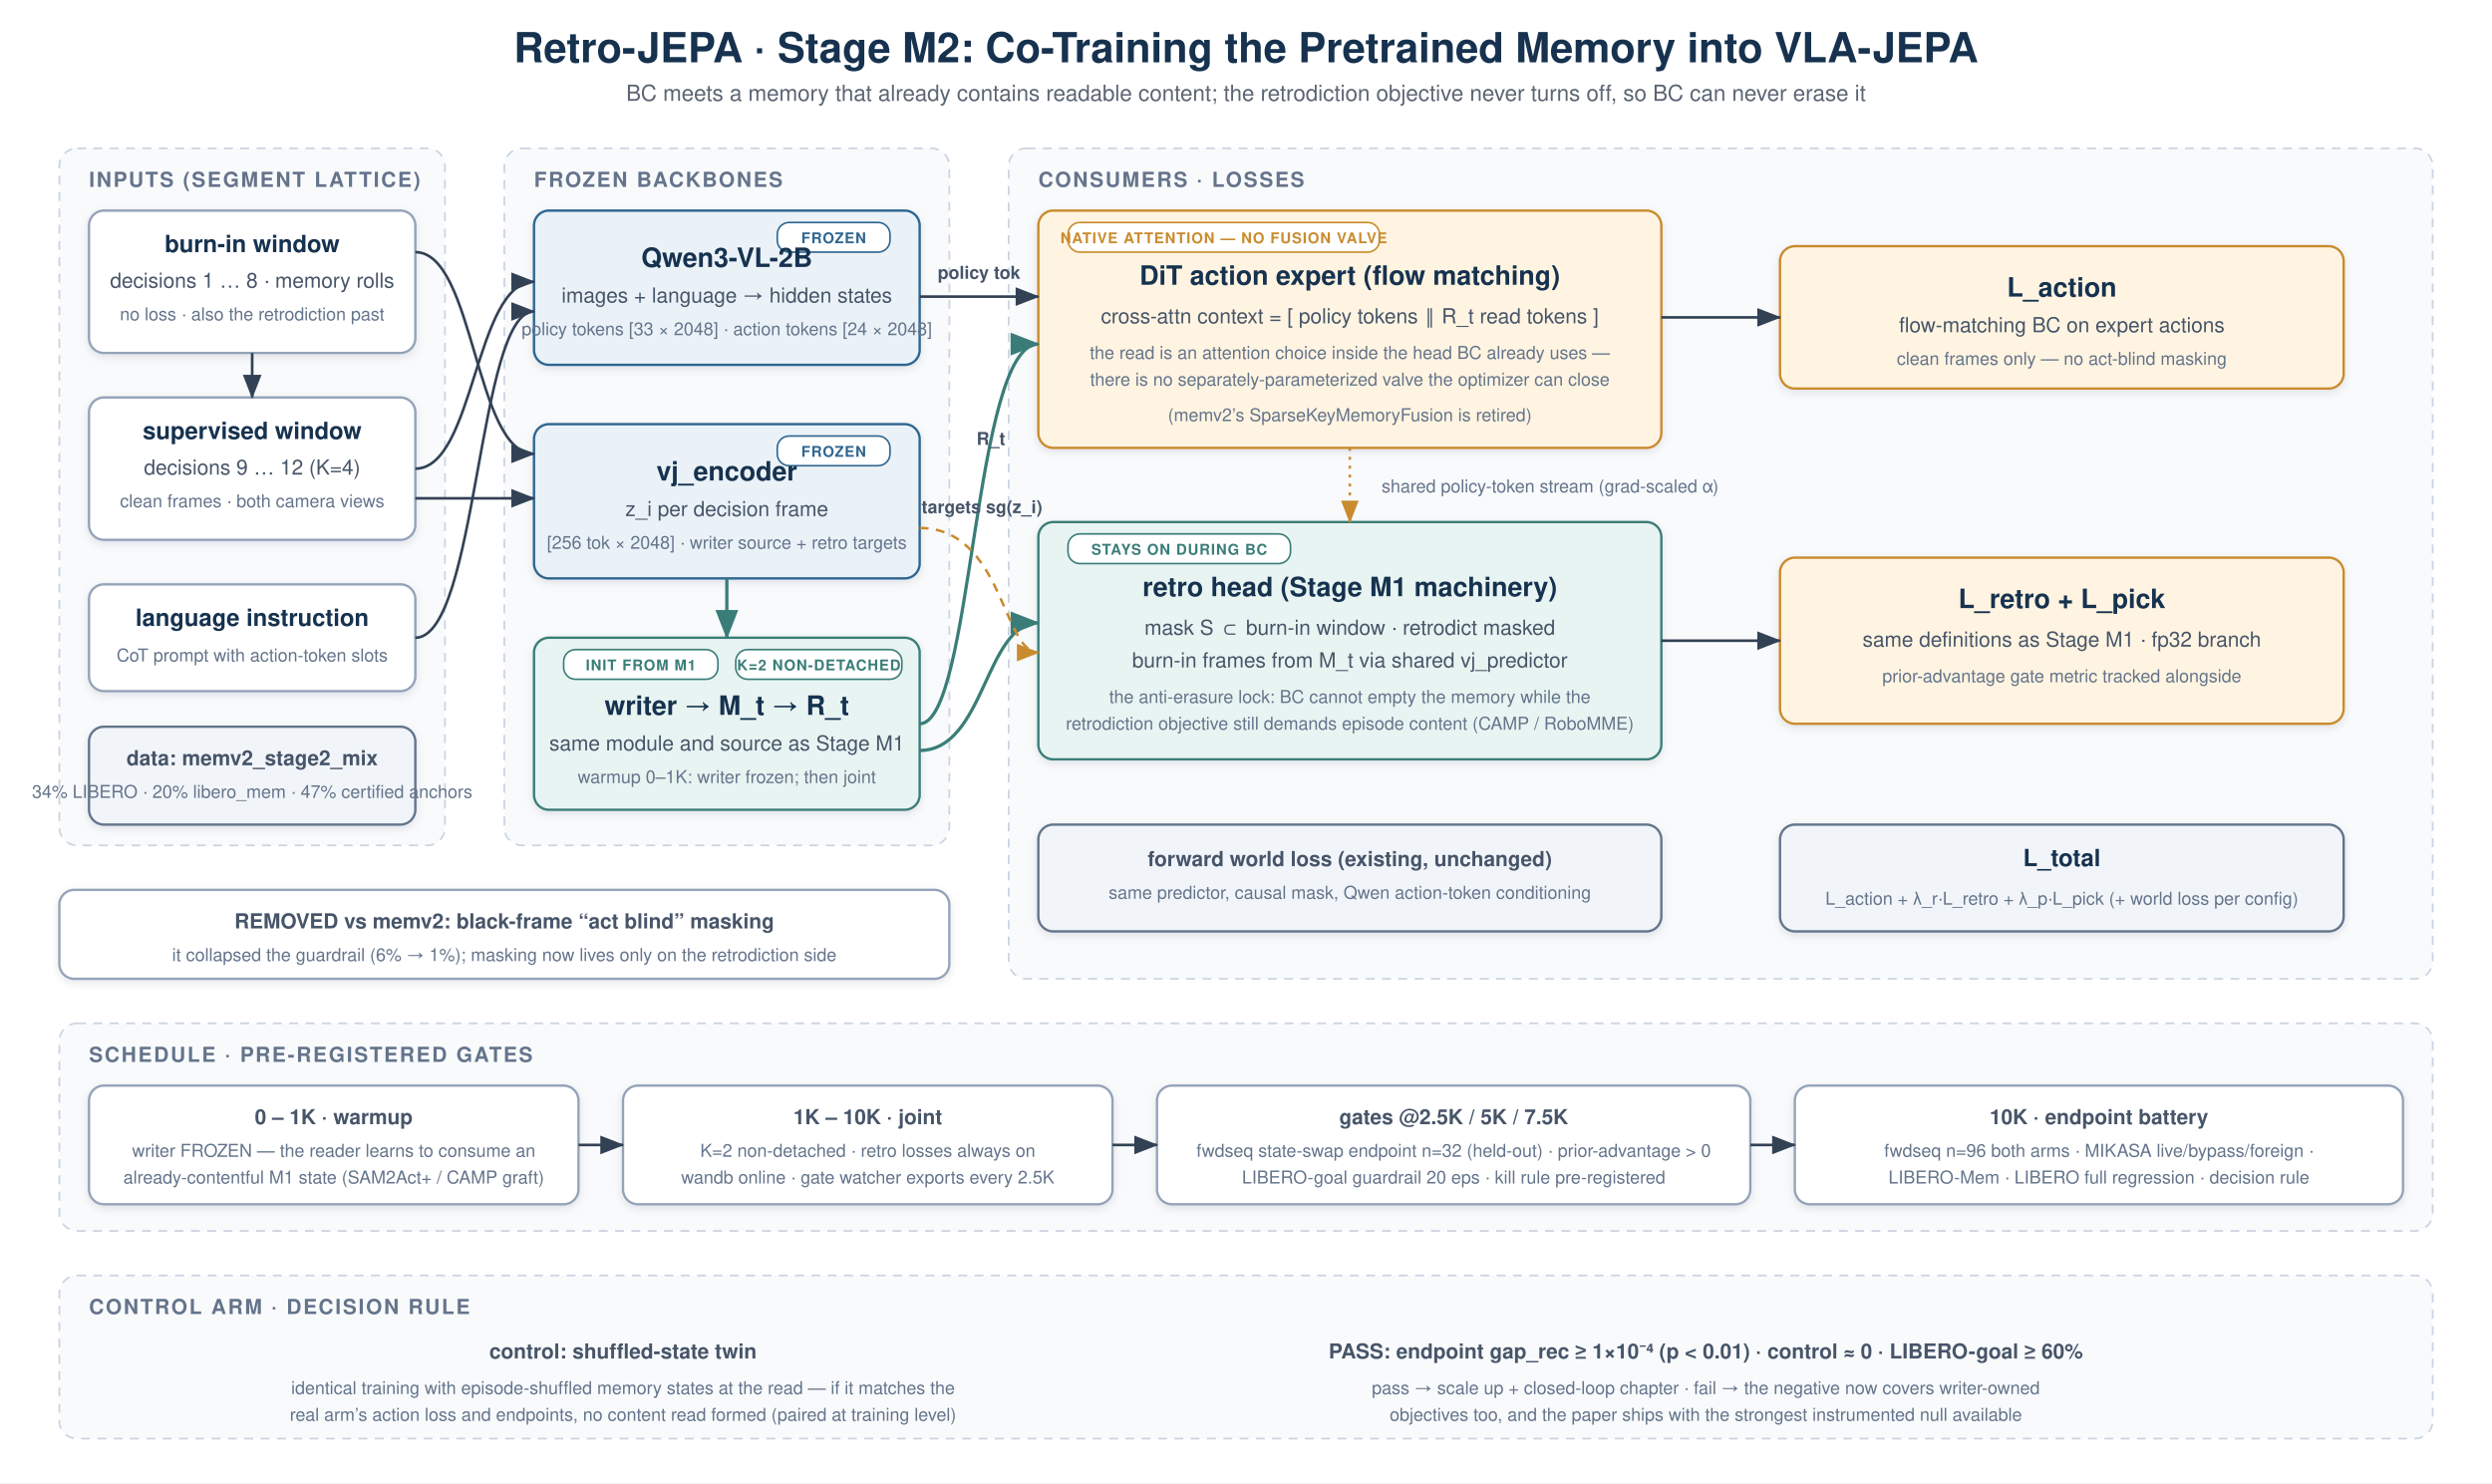
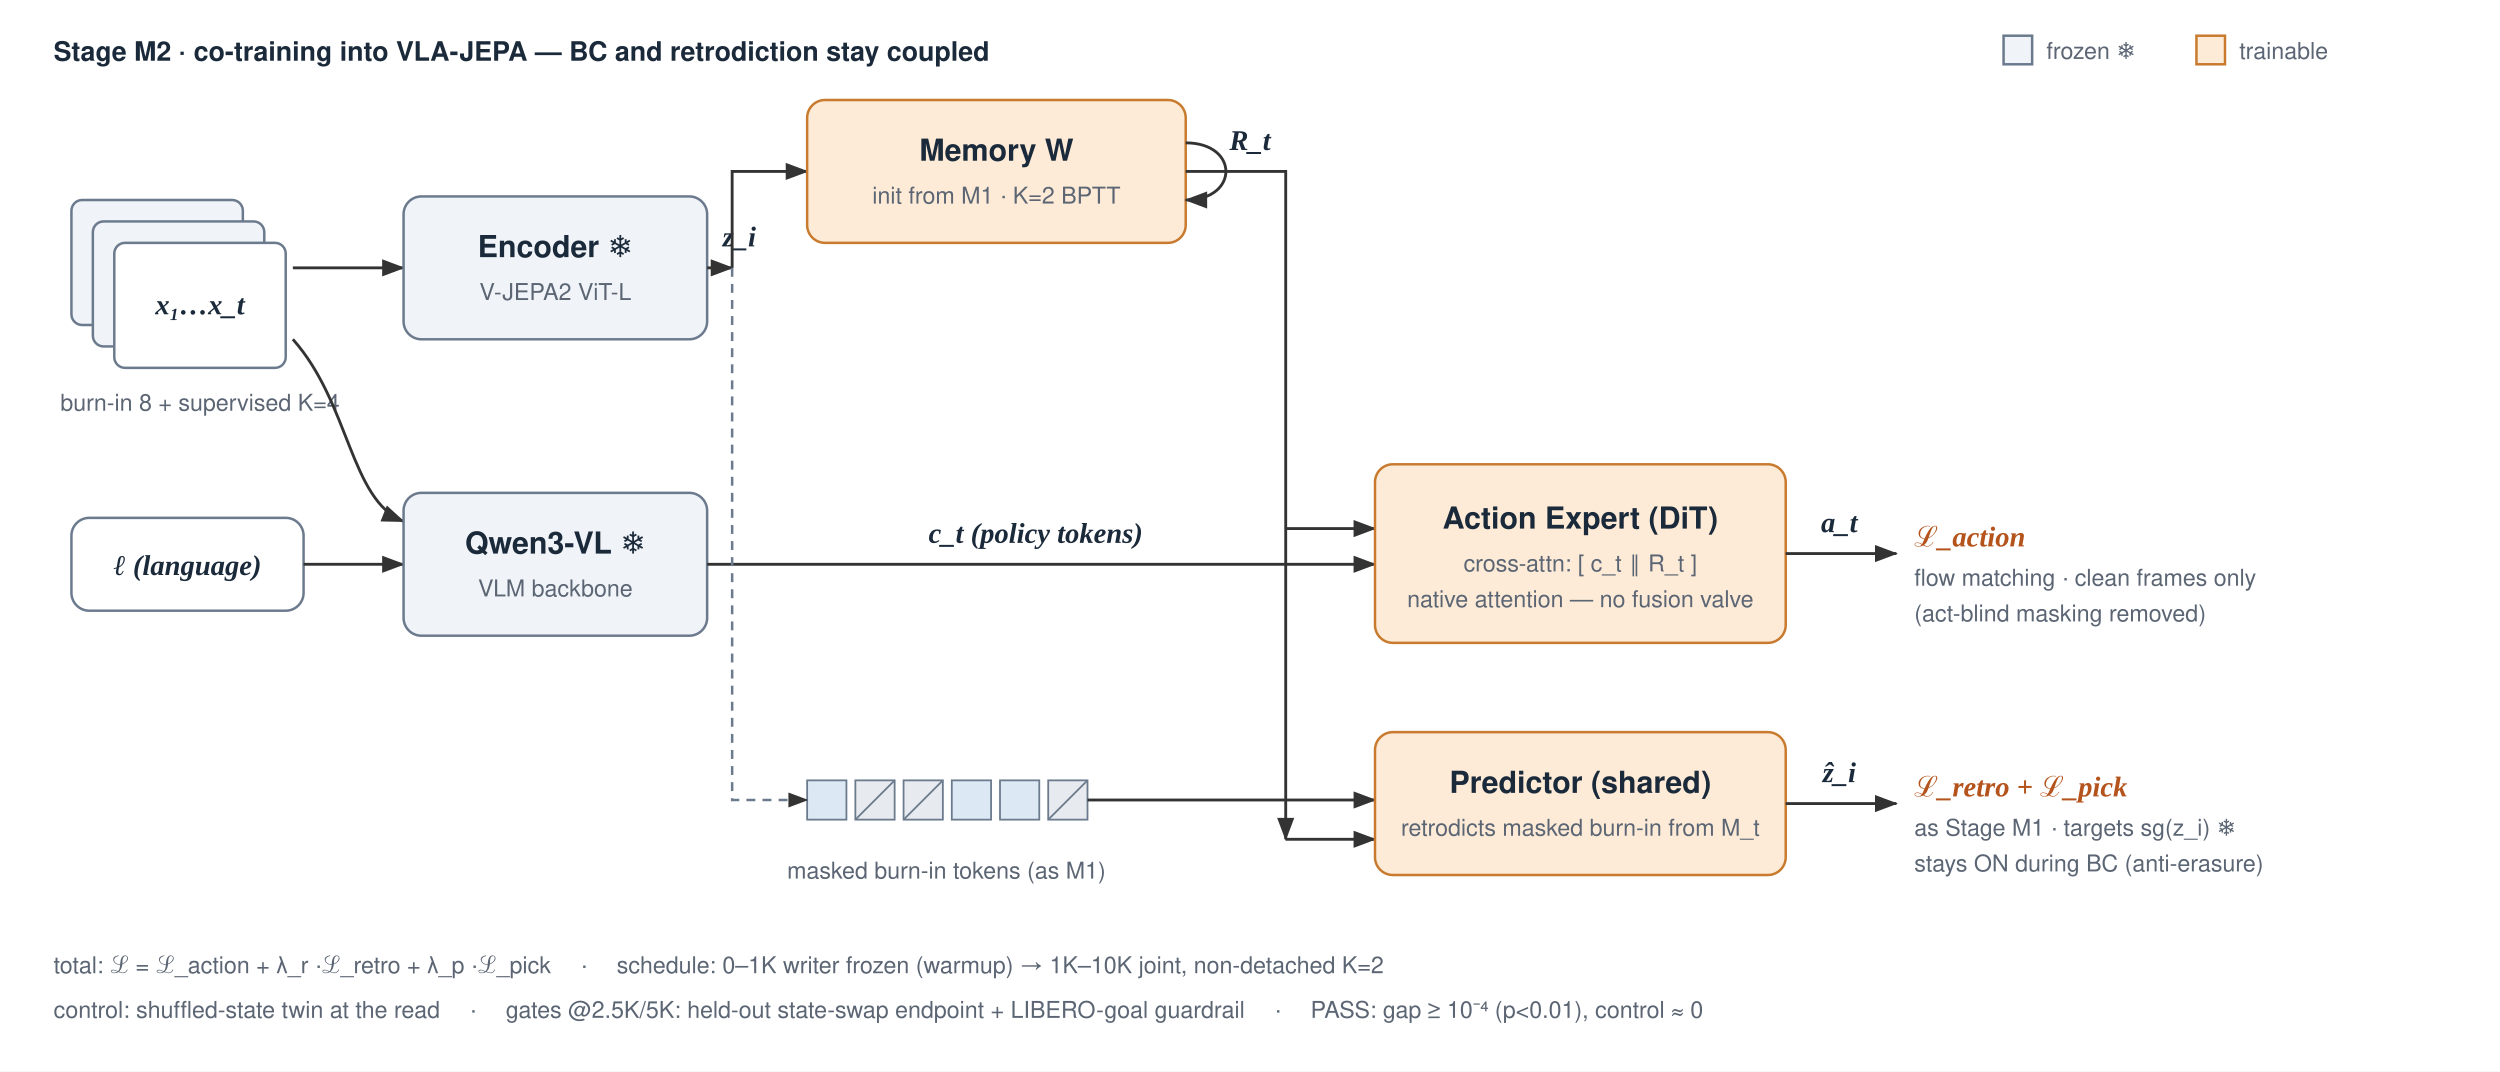
- <svg xmlns="http://www.w3.org/2000/svg" width="1680" height="1000" viewBox="0 0 1680 1000" role="img" aria-labelledby="title desc">
+ <svg xmlns="http://www.w3.org/2000/svg" width="1400" height="600" viewBox="0 0 1400 600" role="img" aria-labelledby="title">
  <defs>
-     <marker id="arrow" markerWidth="10" markerHeight="10" refX="8.5" refY="3.5" orient="auto" markerUnits="strokeWidth">
-       <path d="M0,0 L9,3.5 L0,7 Z" fill="#334155" />
+     <marker id="ah2" markerWidth="9" markerHeight="8" refX="7.5" refY="3" orient="auto" markerUnits="strokeWidth">
+       <path d="M0,0 L8,3 L0,6 Z" fill="#333333" />
    </marker>
-     <marker id="arrowTeal" markerWidth="10" markerHeight="10" refX="8.5" refY="3.5" orient="auto" markerUnits="strokeWidth">
-       <path d="M0,0 L9,3.5 L0,7 Z" fill="#3A7D78" />
-     </marker>
-     <marker id="arrowAmber" markerWidth="10" markerHeight="10" refX="8.5" refY="3.5" orient="auto" markerUnits="strokeWidth">
-       <path d="M0,0 L9,3.5 L0,7 Z" fill="#C98B2E" />
-     </marker>
-     <filter id="softShadow" x="-15%" y="-15%" width="130%" height="140%">
-       <feDropShadow dx="0" dy="2" stdDeviation="3" flood-color="#0F172A" flood-opacity="0.10" />
-     </filter>
    <style>
-       .title { font: 700 28px Helvetica, Arial, sans-serif; fill: #16324F; }
-       .subtitle { font: 400 15px Helvetica, Arial, sans-serif; fill: #5B6573; }
-       .group { fill: #F8FAFC; stroke: #CBD5E1; stroke-width: 1.2; stroke-dasharray: 6 5; }
-       .group-label { font: 700 14px Helvetica, Arial, sans-serif; letter-spacing: 1.2px; fill: #64748B; }
-       .box { stroke-width: 1.6; filter: url(#softShadow); }
-       .blue { fill: #EAF2F8; stroke: #2F6690; }
-       .teal { fill: #E8F4F2; stroke: #3A7D78; }
-       .amber { fill: #FFF4E1; stroke: #C98B2E; }
-       .gray { fill: #F1F5F9; stroke: #64748B; }
-       .white { fill: #FFFFFF; stroke: #94A3B8; }
-       .label { font: 700 18px Helvetica, Arial, sans-serif; fill: #16324F; text-anchor: middle; }
-       .small { font: 400 14px Helvetica, Arial, sans-serif; fill: #475569; text-anchor: middle; }
-       .tiny { font: 400 12px Helvetica, Arial, sans-serif; fill: #64748B; text-anchor: middle; }
-       .edge { fill: none; stroke: #334155; stroke-width: 1.8; marker-end: url(#arrow); }
-       .mem-edge { fill: none; stroke: #3A7D78; stroke-width: 2.2; marker-end: url(#arrowTeal); }
-       .dependency { fill: none; stroke: #C98B2E; stroke-width: 1.7; stroke-dasharray: 6 5; marker-end: url(#arrowAmber); }
-       .edge-label { font: 600 12px Helvetica, Arial, sans-serif; fill: #475569; text-anchor: middle; }
-       .badge { fill: #FFFFFF; stroke-width: 1.1; }
-       .badge-text { font: 700 10px Helvetica, Arial, sans-serif; letter-spacing: 0.6px; text-anchor: middle; }
+       .mod   { font: 700 17px Helvetica, Arial, sans-serif; fill: #1B2A3A; text-anchor: middle; }
+       .sub   { font: 400 13px Helvetica, Arial, sans-serif; fill: #5B6573; text-anchor: middle; }
+       .mathm { font: italic 600 16px Georgia, 'Times New Roman', serif; fill: #1B2A3A; text-anchor: middle; }
+       .loss  { font: italic 700 16px Georgia, 'Times New Roman', serif; fill: #B4531B; }
+       .note  { font: 400 13px Helvetica, Arial, sans-serif; fill: #5B6573; }
+       .cap   { font: 700 15px Helvetica, Arial, sans-serif; fill: #1B2A3A; }
+       .frozen    { fill: #F0F3F7; stroke: #6B7A8D; stroke-width: 1.4; }
+       .trainable { fill: #FDEBD7; stroke: #C87B2E; stroke-width: 1.4; }
+       .flow  { fill: none; stroke: #333333; stroke-width: 1.6; marker-end: url(#ah2); }
+       .sg    { fill: none; stroke: #6B7A8D; stroke-width: 1.4; stroke-dasharray: 5 4; marker-end: url(#ah2); }
+       .tokv  { fill: #DCE9F5; stroke: #6B7A8D; stroke-width: 1; }
+       .tokm  { fill: #E7EAEE; stroke: #6B7A8D; stroke-width: 1; }
    </style>
  </defs>
-   <rect x="0" y="0" width="1680" height="1000" fill="#FFFFFF" />
-   <text x="840" y="42" class="title" text-anchor="middle">Retro-JEPA · Stage M2: Co-Training the Pretrained Memory into VLA-JEPA</text>
-   <text x="840" y="68" class="subtitle" text-anchor="middle">BC meets a memory that already contains readable content; the retrodiction objective never turns off, so BC can never erase it</text>
-   <rect x="40" y="100" width="260" height="470" rx="12" class="group" />
-   <text x="60" y="126" class="group-label">INPUTS (SEGMENT LATTICE)</text>
-   <rect x="60" y="142" width="220" height="96" rx="10" class="box white" />
-   <text x="170" y="170" class="label" style="font-size:16px">burn-in window</text>
-   <text x="170" y="194" class="small">decisions 1 … 8 · memory rolls</text>
-   <text x="170" y="216" class="tiny">no loss · also the retrodiction past</text>
-   <rect x="60" y="268" width="220" height="96" rx="10" class="box white" />
-   <text x="170" y="296" class="label" style="font-size:16px">supervised window</text>
-   <text x="170" y="320" class="small">decisions 9 … 12 (K=4)</text>
-   <text x="170" y="342" class="tiny">clean frames · both camera views</text>
-   <rect x="60" y="394" width="220" height="72" rx="10" class="box white" />
-   <text x="170" y="422" class="label" style="font-size:16px">language instruction</text>
-   <text x="170" y="446" class="tiny">CoT prompt with action-token slots</text>
-   <rect x="60" y="490" width="220" height="66" rx="10" class="box gray" />
-   <text x="170" y="516" class="small" style="font-weight:700">data: memv2_stage2_mix</text>
-   <text x="170" y="538" class="tiny">34% LIBERO · 20% libero_mem · 47% certified anchors</text>
-   <rect x="340" y="100" width="300" height="470" rx="12" class="group" />
-   <text x="360" y="126" class="group-label">FROZEN BACKBONES</text>
-   <rect x="360" y="142" width="260" height="104" rx="10" class="box blue" />
-   <rect x="524" y="150" width="76" height="20" rx="8" class="badge" stroke="#2F6690" />
-   <text x="562" y="164" class="badge-text" fill="#2F6690">FROZEN</text>
-   <text x="490" y="180" class="label">Qwen3-VL-2B</text>
-   <text x="490" y="204" class="small">images + language → hidden states</text>
-   <text x="490" y="226" class="tiny">policy tokens [33 × 2048] · action tokens [24 × 2048]</text>
-   <rect x="360" y="286" width="260" height="104" rx="10" class="box blue" />
-   <rect x="524" y="294" width="76" height="20" rx="8" class="badge" stroke="#2F6690" />
-   <text x="562" y="308" class="badge-text" fill="#2F6690">FROZEN</text>
-   <text x="490" y="324" class="label">vj_encoder</text>
-   <text x="490" y="348" class="small">z_i per decision frame</text>
-   <text x="490" y="370" class="tiny">[256 tok × 2048] · writer source + retro targets</text>
-   <rect x="360" y="430" width="260" height="116" rx="10" class="box teal" />
-   <rect x="380" y="438" width="104" height="20" rx="8" class="badge" stroke="#3A7D78" />
-   <text x="432" y="452" class="badge-text" fill="#3A7D78">INIT FROM M1</text>
-   <rect x="496" y="438" width="112" height="20" rx="8" class="badge" stroke="#3A7D78" />
-   <text x="552" y="452" class="badge-text" fill="#3A7D78">K=2 NON-DETACHED</text>
-   <text x="490" y="482" class="label">writer → M_t → R_t</text>
-   <text x="490" y="506" class="small">same module and source as Stage M1</text>
-   <text x="490" y="528" class="tiny">warmup 0–1K: writer frozen; then joint</text>
-   <path d="M280 170 C 320 170 320 306 360 306" class="edge" />
-   <path d="M280 316 C 320 316 320 190 360 190" class="edge" />
-   <path d="M170 238 V268" class="edge" />
-   <path d="M280 430 C 322 430 322 210 360 210" class="edge" />
-   <path d="M280 336 H360" class="edge" />
-   <path d="M490 390 V430" class="mem-edge" />
-   <rect x="680" y="100" width="960" height="560" rx="12" class="group" />
-   <text x="700" y="126" class="group-label">CONSUMERS · LOSSES</text>
-   <rect x="700" y="142" width="420" height="160" rx="10" class="box amber" />
-   <rect x="720" y="150" width="210" height="20" rx="8" class="badge" stroke="#C98B2E" />
-   <text x="825" y="164" class="badge-text" fill="#C98B2E">NATIVE ATTENTION — NO FUSION VALVE</text>
-   <text x="910" y="192" class="label">DiT action expert (flow matching)</text>
-   <text x="910" y="218" class="small">cross-attn context = [ policy tokens ‖ R_t read tokens ]</text>
-   <text x="910" y="242" class="tiny">the read is an attention choice inside the head BC already uses —</text>
-   <text x="910" y="260" class="tiny">there is no separately-parameterized valve the optimizer can close</text>
-   <text x="910" y="284" class="tiny">(memv2’s SparseKeyMemoryFusion is retired)</text>
-   <rect x="1200" y="166" width="380" height="96" rx="10" class="box amber" />
-   <text x="1390" y="200" class="label">L_action</text>
-   <text x="1390" y="224" class="small">flow-matching BC on expert actions</text>
-   <text x="1390" y="246" class="tiny">clean frames only — no act-blind masking</text>
-   <rect x="700" y="352" width="420" height="160" rx="10" class="box teal" />
-   <rect x="720" y="360" width="150" height="20" rx="8" class="badge" stroke="#3A7D78" />
-   <text x="795" y="374" class="badge-text" fill="#3A7D78">STAYS ON DURING BC</text>
-   <text x="910" y="402" class="label">retro head (Stage M1 machinery)</text>
-   <text x="910" y="428" class="small">mask S ⊂ burn-in window · retrodict masked</text>
-   <text x="910" y="450" class="small">burn-in frames from M_t via shared vj_predictor</text>
-   <text x="910" y="474" class="tiny">the anti-erasure lock: BC cannot empty the memory while the</text>
-   <text x="910" y="492" class="tiny">retrodiction objective still demands episode content (CAMP / RoboMME)</text>
-   <rect x="1200" y="376" width="380" height="112" rx="10" class="box amber" />
-   <text x="1390" y="410" class="label">L_retro + L_pick</text>
-   <text x="1390" y="436" class="small">same definitions as Stage M1 · fp32 branch</text>
-   <text x="1390" y="460" class="tiny">prior-advantage gate metric tracked alongside</text>
-   <rect x="700" y="556" width="420" height="72" rx="10" class="box gray" />
-   <text x="910" y="584" class="small" style="font-weight:700">forward world loss (existing, unchanged)</text>
-   <text x="910" y="606" class="tiny">same predictor, causal mask, Qwen action-token conditioning</text>
-   <rect x="1200" y="556" width="380" height="72" rx="10" class="box gray" />
-   <text x="1390" y="584" class="label" style="font-size:16px">L_total</text>
-   <text x="1390" y="610" class="tiny">L_action + λ_r·L_retro + λ_p·L_pick (+ world loss per config)</text>
-   <path d="M620 200 H700" class="edge" />
-   <text x="660" y="188" class="edge-label">policy tok</text>
-   <path d="M620 488 C 656 488 656 232 700 232" class="mem-edge" />
-   <text x="668" y="300" class="edge-label" fill="#3A7D78">R_t</text>
-   <path d="M620 506 C 664 506 664 420 700 420" class="mem-edge" />
-   <path d="M1120 214 H1200" class="edge" />
-   <path d="M1120 432 H1200" class="edge" />
-   <path d="M620 356 C 676 356 676 440 700 440" class="dependency" />
-   <text x="662" y="346" class="edge-label" fill="#C98B2E">targets sg(z_i)</text>
-   <path d="M910 302 V352" class="dependency" style="stroke-dasharray:2 4" />
-   <text x="1045" y="332" class="tiny">shared policy-token stream (grad-scaled α)</text>
-   <rect x="40" y="600" width="600" height="60" rx="10" class="box white" stroke="#C98B2E" />
-   <text x="340" y="626" class="small" style="font-weight:700">REMOVED vs memv2: black-frame “act blind” masking</text>
-   <text x="340" y="648" class="tiny">it collapsed the guardrail (6% → 1%); masking now lives only on the retrodiction side</text>
-   <rect x="40" y="690" width="1600" height="140" rx="12" class="group" />
-   <text x="60" y="716" class="group-label">SCHEDULE · PRE-REGISTERED GATES</text>
-   <rect x="60" y="732" width="330" height="80" rx="10" class="box white" />
-   <text x="225" y="758" class="small" style="font-weight:700">0 – 1K · warmup</text>
-   <text x="225" y="780" class="tiny">writer FROZEN — the reader learns to consume an</text>
-   <text x="225" y="798" class="tiny">already-contentful M1 state (SAM2Act+ / CAMP graft)</text>
-   <rect x="420" y="732" width="330" height="80" rx="10" class="box white" />
-   <text x="585" y="758" class="small" style="font-weight:700">1K – 10K · joint</text>
-   <text x="585" y="780" class="tiny">K=2 non-detached · retro losses always on</text>
-   <text x="585" y="798" class="tiny">wandb online · gate watcher exports every 2.5K</text>
-   <rect x="780" y="732" width="400" height="80" rx="10" class="box white" />
-   <text x="980" y="758" class="small" style="font-weight:700">gates @2.5K / 5K / 7.5K</text>
-   <text x="980" y="780" class="tiny">fwdseq state-swap endpoint n=32 (held-out) · prior-advantage &gt; 0</text>
-   <text x="980" y="798" class="tiny">LIBERO-goal guardrail 20 eps · kill rule pre-registered</text>
-   <rect x="1210" y="732" width="410" height="80" rx="10" class="box white" />
-   <text x="1415" y="758" class="small" style="font-weight:700">10K · endpoint battery</text>
-   <text x="1415" y="780" class="tiny">fwdseq n=96 both arms · MIKASA live/bypass/foreign ·</text>
-   <text x="1415" y="798" class="tiny">LIBERO-Mem · LIBERO full regression · decision rule</text>
-   <path d="M390 772 H420" class="edge" />
-   <path d="M750 772 H780" class="edge" />
-   <path d="M1180 772 H1210" class="edge" />
-   <rect x="40" y="860" width="1600" height="110" rx="12" class="group" />
-   <text x="60" y="886" class="group-label">CONTROL ARM · DECISION RULE</text>
-   <text x="420" y="916" class="small" style="font-weight:700">control: shuffled-state twin</text>
-   <text x="420" y="940" class="tiny">identical training with episode-shuffled memory states at the read — if it matches the</text>
-   <text x="420" y="958" class="tiny">real arm’s action loss and endpoints, no content read formed (paired at training level)</text>
-   <text x="1150" y="916" class="small" style="font-weight:700">PASS: endpoint gap_rec ≥ 1×10⁻⁴ (p &lt; 0.01) · control ≈ 0 · LIBERO-goal ≥ 60%</text>
-   <text x="1150" y="940" class="tiny">pass → scale up + closed-loop chapter · fail → the negative now covers writer-owned</text>
-   <text x="1150" y="958" class="tiny">objectives too, and the paper ships with the strongest instrumented null available</text>
+   <rect x="0" y="0" width="1400" height="600" fill="#FFFFFF" />
+   <text x="30" y="34" class="cap">Stage M2 · co-training into VLA-JEPA — BC and retrodiction stay coupled</text>
+   <rect x="1122" y="20" width="16" height="16" class="frozen" />
+   <text x="1146" y="33" class="note">frozen ❄</text>
+   <rect x="1230" y="20" width="16" height="16" class="trainable" />
+   <text x="1254" y="33" class="note">trainable</text>
+   <rect x="40" y="112" width="96" height="70" rx="6" class="frozen" />
+   <rect x="52" y="124" width="96" height="70" rx="6" class="frozen" />
+   <rect x="64" y="136" width="96" height="70" rx="6" fill="#FFFFFF" stroke="#6B7A8D" stroke-width="1.4" />
+   <text x="112" y="176" class="mathm">x₁…x_t</text>
+   <text x="112" y="230" class="sub">burn-in 8 + supervised K=4</text>
+   <rect x="40" y="290" width="130" height="52" rx="10" fill="#FFFFFF" stroke="#6B7A8D" stroke-width="1.4" />
+   <text x="105" y="322" class="mathm">ℓ  (language)</text>
+   <path d="M164 150 H226" class="flow" />
+   <rect x="226" y="110" width="170" height="80" rx="10" class="frozen" />
+   <text x="311" y="144" class="mod">Encoder ❄</text>
+   <text x="311" y="168" class="sub">V-JEPA2 ViT-L</text>
+   <path d="M164 190 C 196 226 196 280 226 292" class="flow" />
+   <path d="M170 316 H226" class="flow" />
+   <rect x="226" y="276" width="170" height="80" rx="10" class="frozen" />
+   <text x="311" y="310" class="mod">Qwen3-VL ❄</text>
+   <text x="311" y="334" class="sub">VLM backbone</text>
+   <path d="M396 150 H410" class="flow" marker-end="none" />
+   <text x="414" y="138" class="mathm">z_i</text>
+   <path d="M410 150 V96 H452" class="flow" />
+   <rect x="452" y="56" width="212" height="80" rx="10" class="trainable" />
+   <text x="558" y="90" class="mod">Memory  W</text>
+   <text x="558" y="114" class="sub">init from M1 · K=2 BPTT</text>
+   <path d="M664 80 C 694 80 694 112 664 112" class="flow" />
+   <path d="M664 96 H720 V470" class="flow" marker-end="none" />
+   <text x="700" y="84" class="mathm">R_t</text>
+   <path d="M720 296 H770" class="flow" />
+   <path d="M720 470 H770" class="flow" />
+   <path d="M396 316 C 560 316 560 316 770 316" class="flow" />
+   <text x="580" y="304" class="mathm">c_t  (policy tokens)</text>
+   <rect x="770" y="260" width="230" height="100" rx="10" class="trainable" />
+   <text x="885" y="296" class="mod">Action Expert (DiT)</text>
+   <text x="885" y="320" class="sub">cross-attn: [ c_t ‖ R_t ]</text>
+   <text x="885" y="340" class="sub">native attention — no fusion valve</text>
+   <path d="M1000 310 H1062" class="flow" />
+   <text x="1030" y="298" class="mathm">a_t</text>
+   <text x="1072" y="306" class="loss" text-anchor="start">ℒ_action</text>
+   <text x="1072" y="328" class="note" text-anchor="start">flow matching · clean frames only</text>
+   <text x="1072" y="348" class="note" text-anchor="start">(act-blind masking removed)</text>
+   <rect x="452" y="437" width="22" height="22" class="tokv" />
+   <rect x="479" y="437" width="22" height="22" class="tokm" />
+   <line x1="479" y1="459" x2="501" y2="437" stroke="#6B7A8D" stroke-width="1" />
+   <rect x="506" y="437" width="22" height="22" class="tokm" />
+   <line x1="506" y1="459" x2="528" y2="437" stroke="#6B7A8D" stroke-width="1" />
+   <rect x="533" y="437" width="22" height="22" class="tokv" />
+   <rect x="560" y="437" width="22" height="22" class="tokv" />
+   <rect x="587" y="437" width="22" height="22" class="tokm" />
+   <line x1="587" y1="459" x2="609" y2="437" stroke="#6B7A8D" stroke-width="1" />
+   <text x="530" y="492" class="sub">masked burn-in tokens (as M1)</text>
+   <path d="M410 150 V448 H452" class="sg" />
+   <path d="M609 448 H770" class="flow" />
+   <rect x="770" y="410" width="230" height="80" rx="10" class="trainable" />
+   <text x="885" y="444" class="mod">Predictor (shared)</text>
+   <text x="885" y="468" class="sub">retrodicts masked burn-in from M_t</text>
+   <path d="M1000 450 H1062" class="flow" />
+   <text x="1030" y="438" class="mathm">ẑ_i</text>
+   <text x="1072" y="446" class="loss" text-anchor="start">ℒ_retro + ℒ_pick</text>
+   <text x="1072" y="468" class="note" text-anchor="start">as Stage M1 · targets sg(z_i) ❄</text>
+   <text x="1072" y="488" class="note" text-anchor="start">stays ON during BC (anti-erasure)</text>
+   <text x="30" y="545" class="note">total:  ℒ = ℒ_action + λ_r ·ℒ_retro + λ_p ·ℒ_pick  ·  schedule: 0–1K writer frozen (warmup) → 1K–10K joint, non-detached K=2</text>
+   <text x="30" y="570" class="note">control: shuffled-state twin at the read  ·  gates @2.5K/5K: held-out state-swap endpoint + LIBERO-goal guardrail  ·  PASS: gap ≥ 10⁻⁴ (p&lt;0.01), control ≈ 0</text>
</svg>
